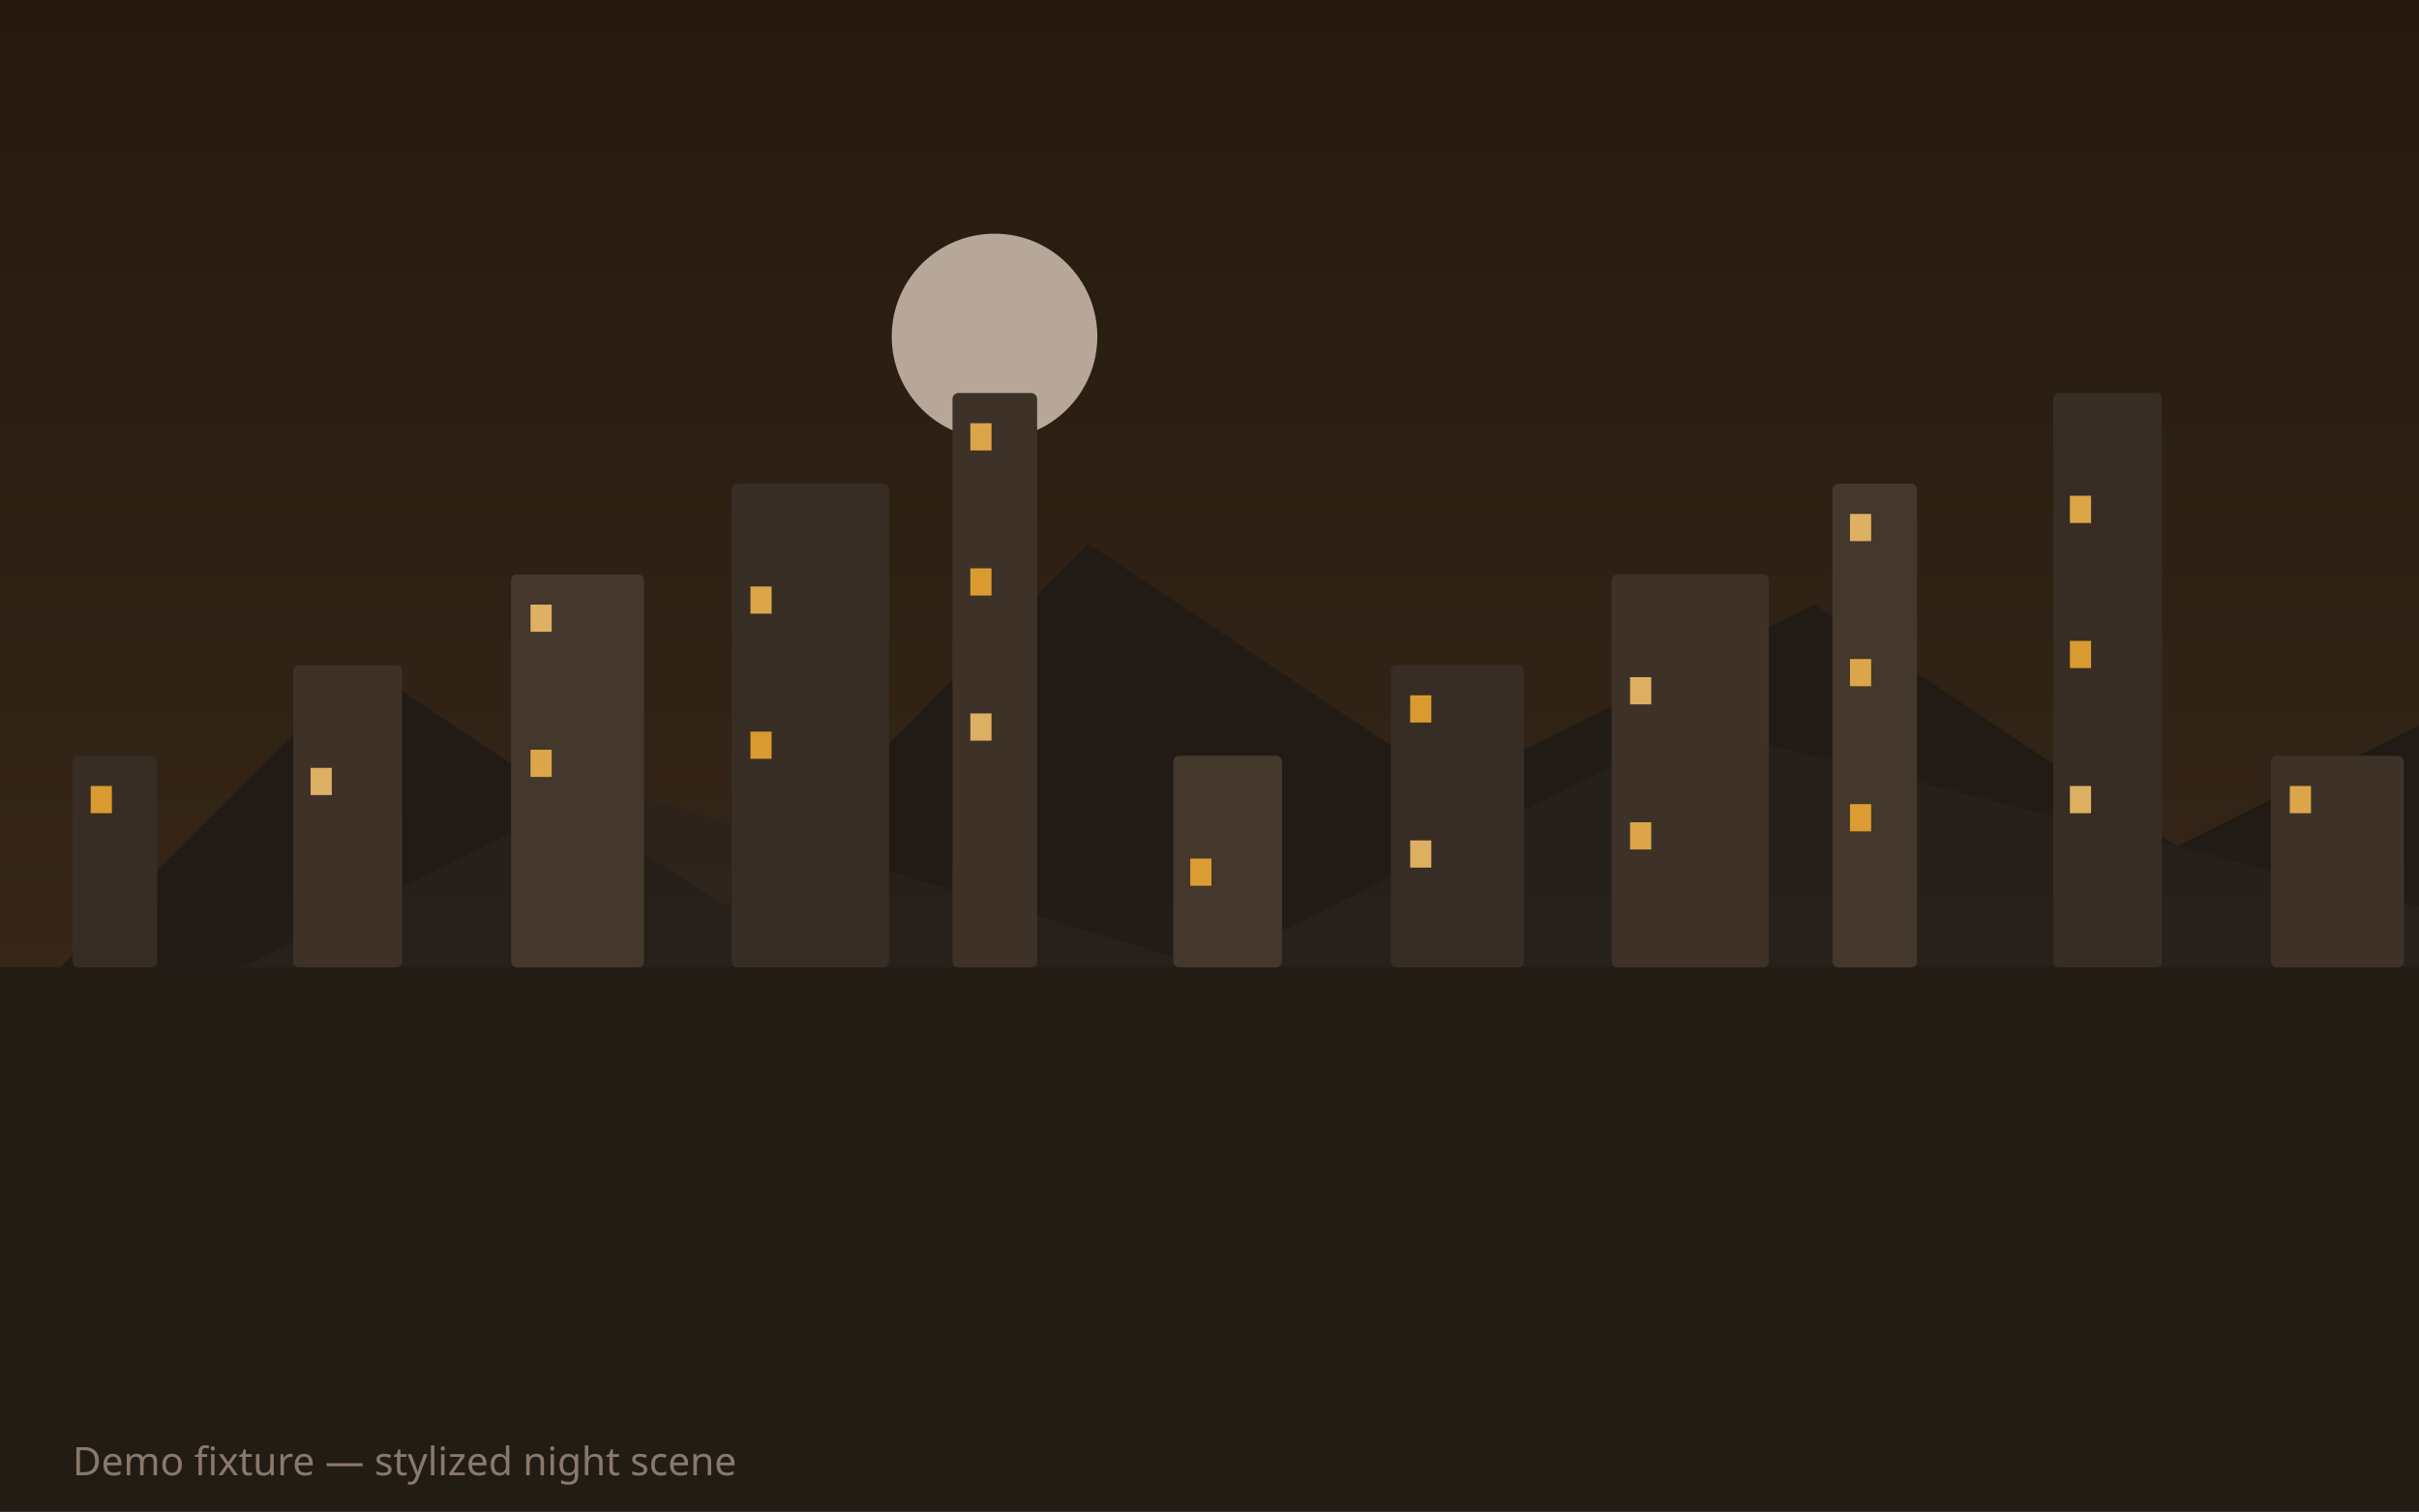
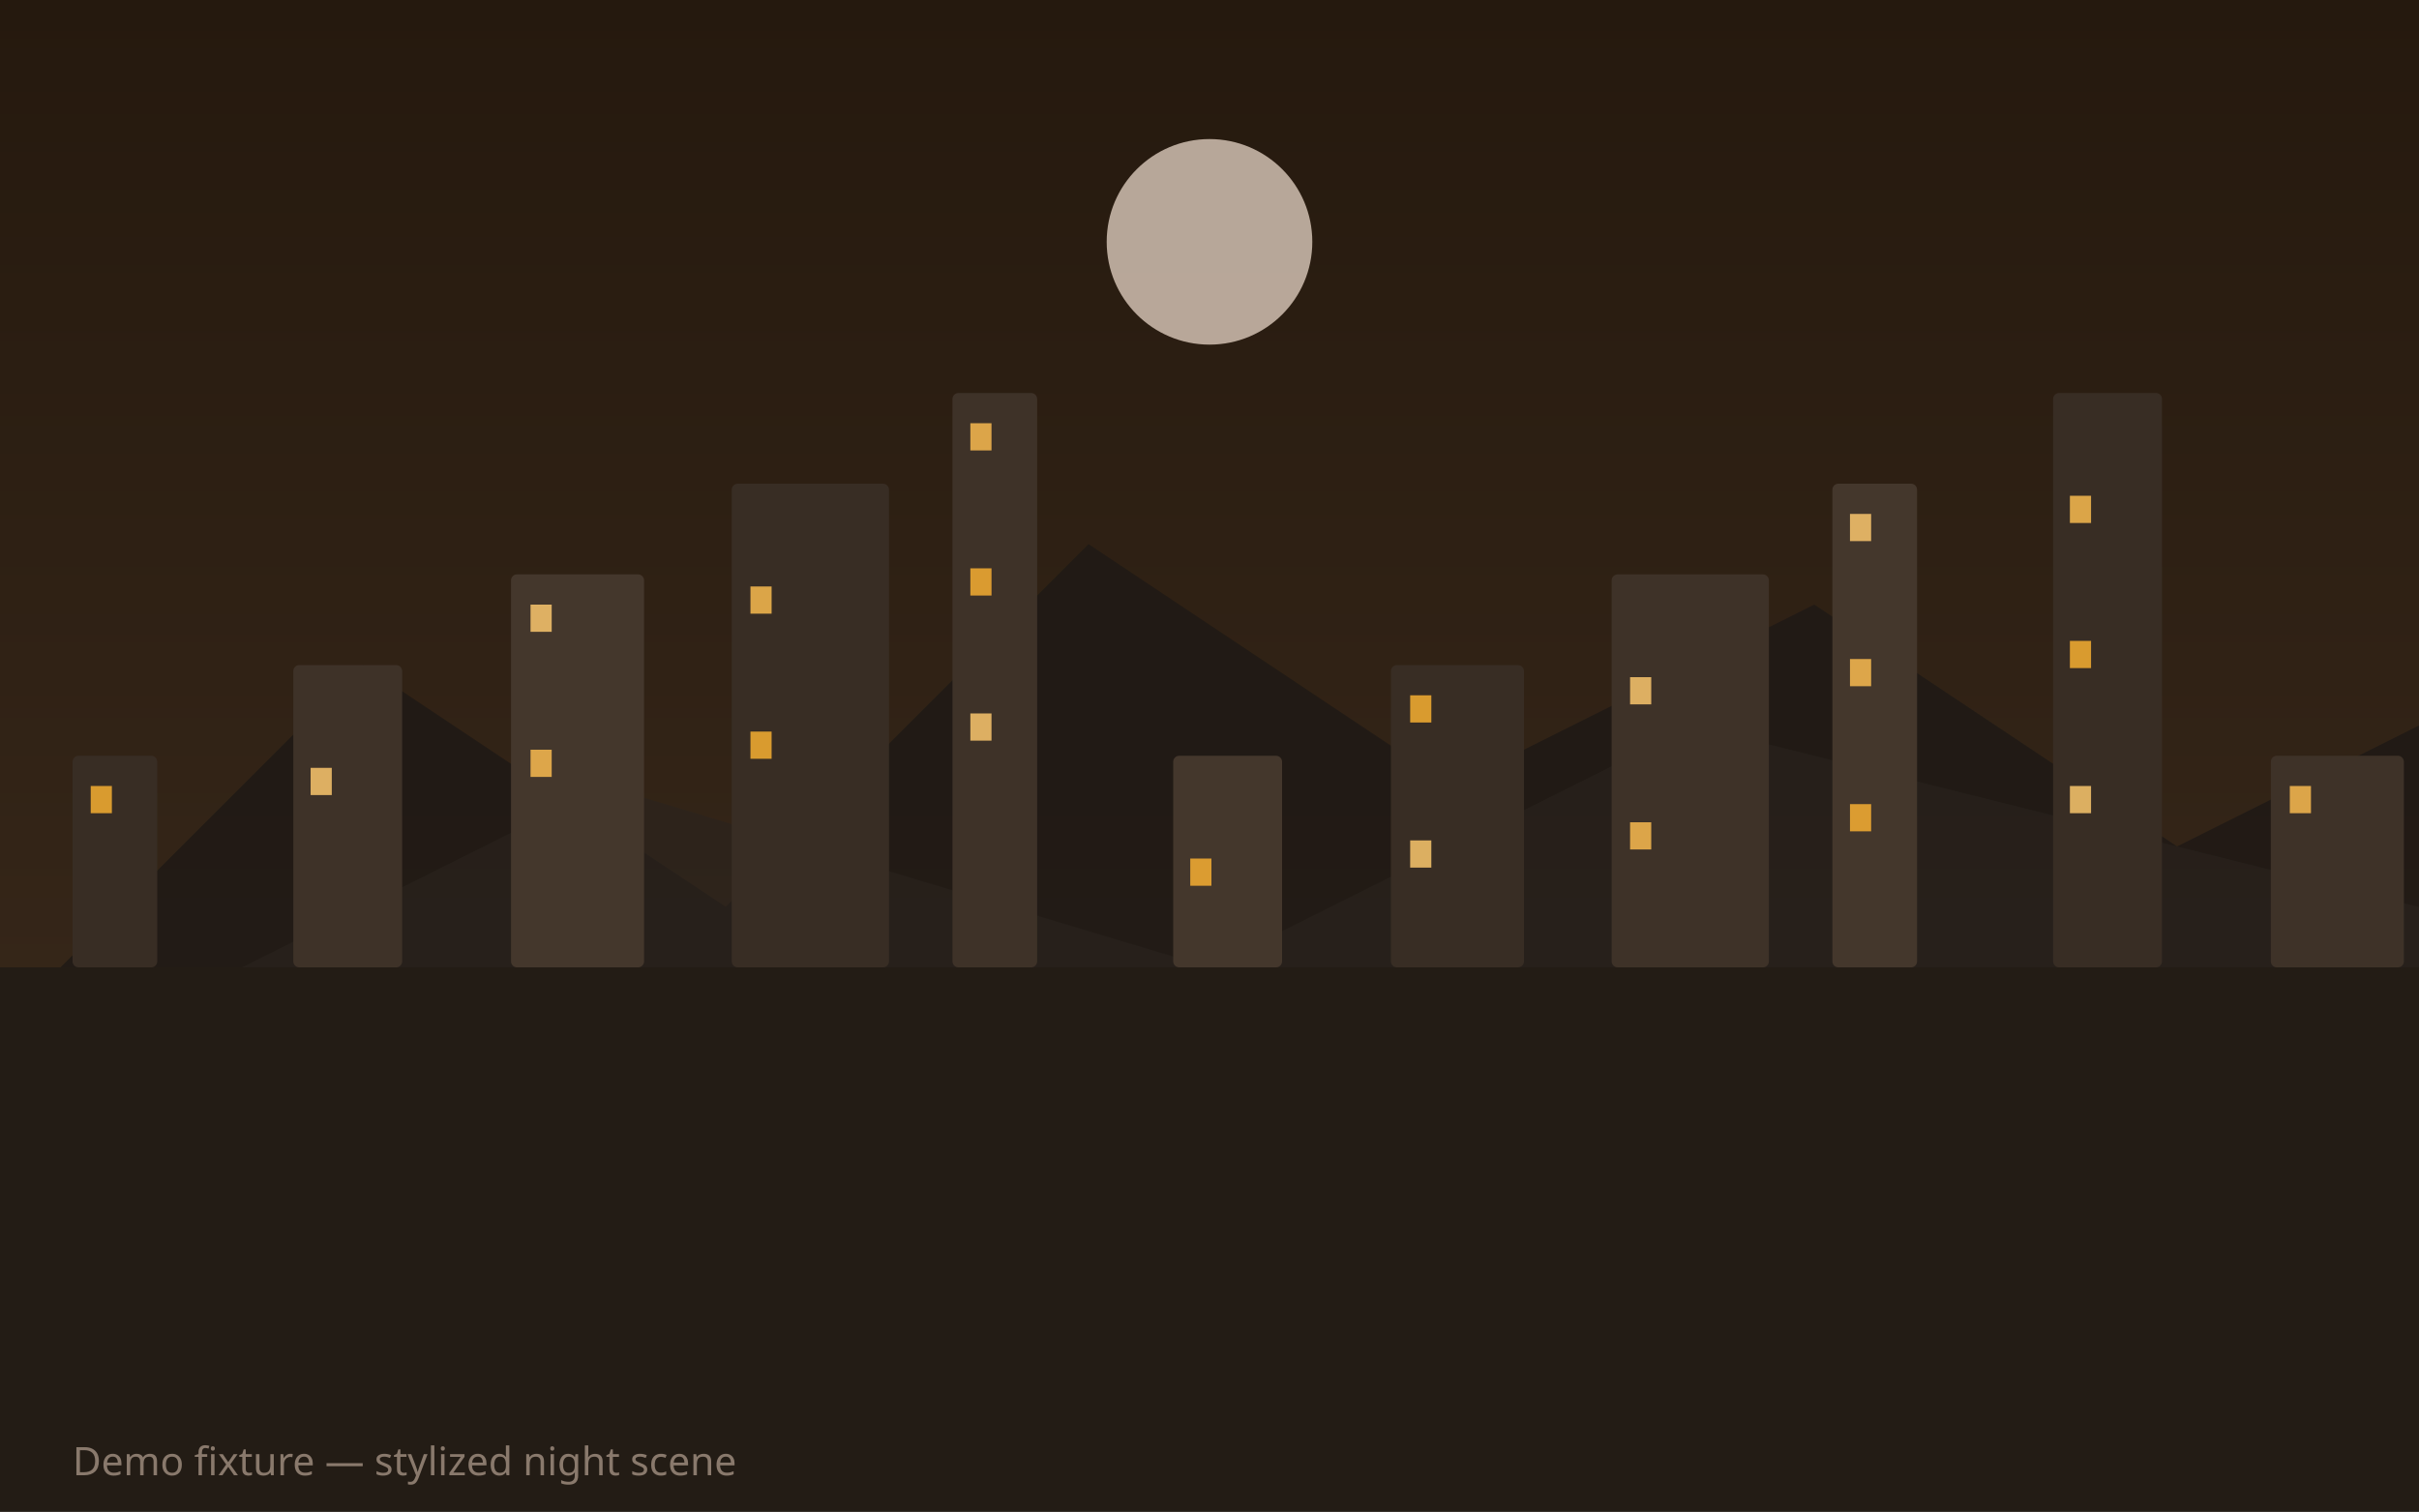
<svg xmlns="http://www.w3.org/2000/svg" width="800" height="500" viewBox="0 0 800 500" role="img" aria-label="Demo night scene">
  <defs>
    <linearGradient id="sky-aad-17" x1="0" y1="0" x2="0" y2="1">
      <stop offset="0%" stop-color="hsl(28, 45%, 10%)" />
      <stop offset="100%" stop-color="hsl(28, 35%, 18%)" />
    </linearGradient>
  </defs>
  <rect width="800" height="500" fill="url(#sky-aad-17)" />
-   <circle cx="328.9" cy="111.3" r="34" fill="hsl(28, 28%, 78%)" opacity="0.82" />
+   <circle cx="400.0" cy="80.0" r="34" fill="hsl(28, 28%, 78%)" opacity="0.82" />
  <path d="M0 340 L120 220 L240 300 L360 180 L480 260 L600 200 L720 280 L800 240 L800 500 L0 500 Z" fill="hsl(28, 18%, 10%)" opacity="0.85" />
  <path d="M0 360 L200 260 L400 320 L560 240 L800 300 L800 500 L0 500 Z" fill="hsl(28, 15%, 14%)" opacity="0.6" />
  <rect y="320" width="800" height="180" fill="hsl(28, 25%, 11%)" />
  <rect x="24" y="250" width="28" height="70" fill="hsl(28, 22%, 18%)" rx="2" />
  <rect x="30" y="260" width="7" height="9" fill="hsl(38, 92%, 58%)" opacity="0.85" />
  <rect x="97" y="220" width="36" height="100" fill="hsl(28, 22%, 20%)" rx="2" />
  <rect x="102.727" y="254" width="7" height="9" fill="hsl(38, 92%, 70%)" opacity="0.85" />
  <rect x="169" y="190" width="44" height="130" fill="hsl(28, 22%, 22%)" rx="2" />
  <rect x="175.455" y="200" width="7" height="9" fill="hsl(38, 92%, 70%)" opacity="0.85" />
  <rect x="175.455" y="248" width="7" height="9" fill="hsl(38, 92%, 64%)" opacity="0.85" />
  <rect x="242" y="160" width="52" height="160" fill="hsl(28, 22%, 18%)" rx="2" />
  <rect x="248.182" y="194" width="7" height="9" fill="hsl(38, 92%, 64%)" opacity="0.85" />
  <rect x="248.182" y="242" width="7" height="9" fill="hsl(38, 92%, 58%)" opacity="0.85" />
  <rect x="315" y="130" width="28" height="190" fill="hsl(28, 22%, 20%)" rx="2" />
  <rect x="320.909" y="140" width="7" height="9" fill="hsl(38, 92%, 64%)" opacity="0.85" />
  <rect x="320.909" y="188" width="7" height="9" fill="hsl(38, 92%, 58%)" opacity="0.85" />
  <rect x="320.909" y="236" width="7" height="9" fill="hsl(38, 92%, 70%)" opacity="0.85" />
  <rect x="388" y="250" width="36" height="70" fill="hsl(28, 22%, 22%)" rx="2" />
  <rect x="393.636" y="284" width="7" height="9" fill="hsl(38, 92%, 58%)" opacity="0.85" />
  <rect x="460" y="220" width="44" height="100" fill="hsl(28, 22%, 18%)" rx="2" />
  <rect x="466.364" y="230" width="7" height="9" fill="hsl(38, 92%, 58%)" opacity="0.85" />
  <rect x="466.364" y="278" width="7" height="9" fill="hsl(38, 92%, 70%)" opacity="0.85" />
  <rect x="533" y="190" width="52" height="130" fill="hsl(28, 22%, 20%)" rx="2" />
  <rect x="539.091" y="224" width="7" height="9" fill="hsl(38, 92%, 70%)" opacity="0.85" />
  <rect x="539.091" y="272" width="7" height="9" fill="hsl(38, 92%, 64%)" opacity="0.85" />
  <rect x="606" y="160" width="28" height="160" fill="hsl(28, 22%, 22%)" rx="2" />
  <rect x="611.818" y="170" width="7" height="9" fill="hsl(38, 92%, 70%)" opacity="0.85" />
  <rect x="611.818" y="218" width="7" height="9" fill="hsl(38, 92%, 64%)" opacity="0.85" />
  <rect x="611.818" y="266" width="7" height="9" fill="hsl(38, 92%, 58%)" opacity="0.85" />
  <rect x="679" y="130" width="36" height="190" fill="hsl(28, 22%, 18%)" rx="2" />
  <rect x="684.545" y="164" width="7" height="9" fill="hsl(38, 92%, 64%)" opacity="0.85" />
  <rect x="684.545" y="212" width="7" height="9" fill="hsl(38, 92%, 58%)" opacity="0.85" />
  <rect x="684.545" y="260" width="7" height="9" fill="hsl(38, 92%, 70%)" opacity="0.85" />
  <rect x="751" y="250" width="44" height="70" fill="hsl(28, 22%, 20%)" rx="2" />
  <rect x="757.273" y="260" width="7" height="9" fill="hsl(38, 92%, 64%)" opacity="0.85" />
  <text x="24" y="488" fill="hsl(28, 12%, 48%)" font-family="system-ui,sans-serif" font-size="13">Demo fixture — stylized night scene</text>
</svg>
